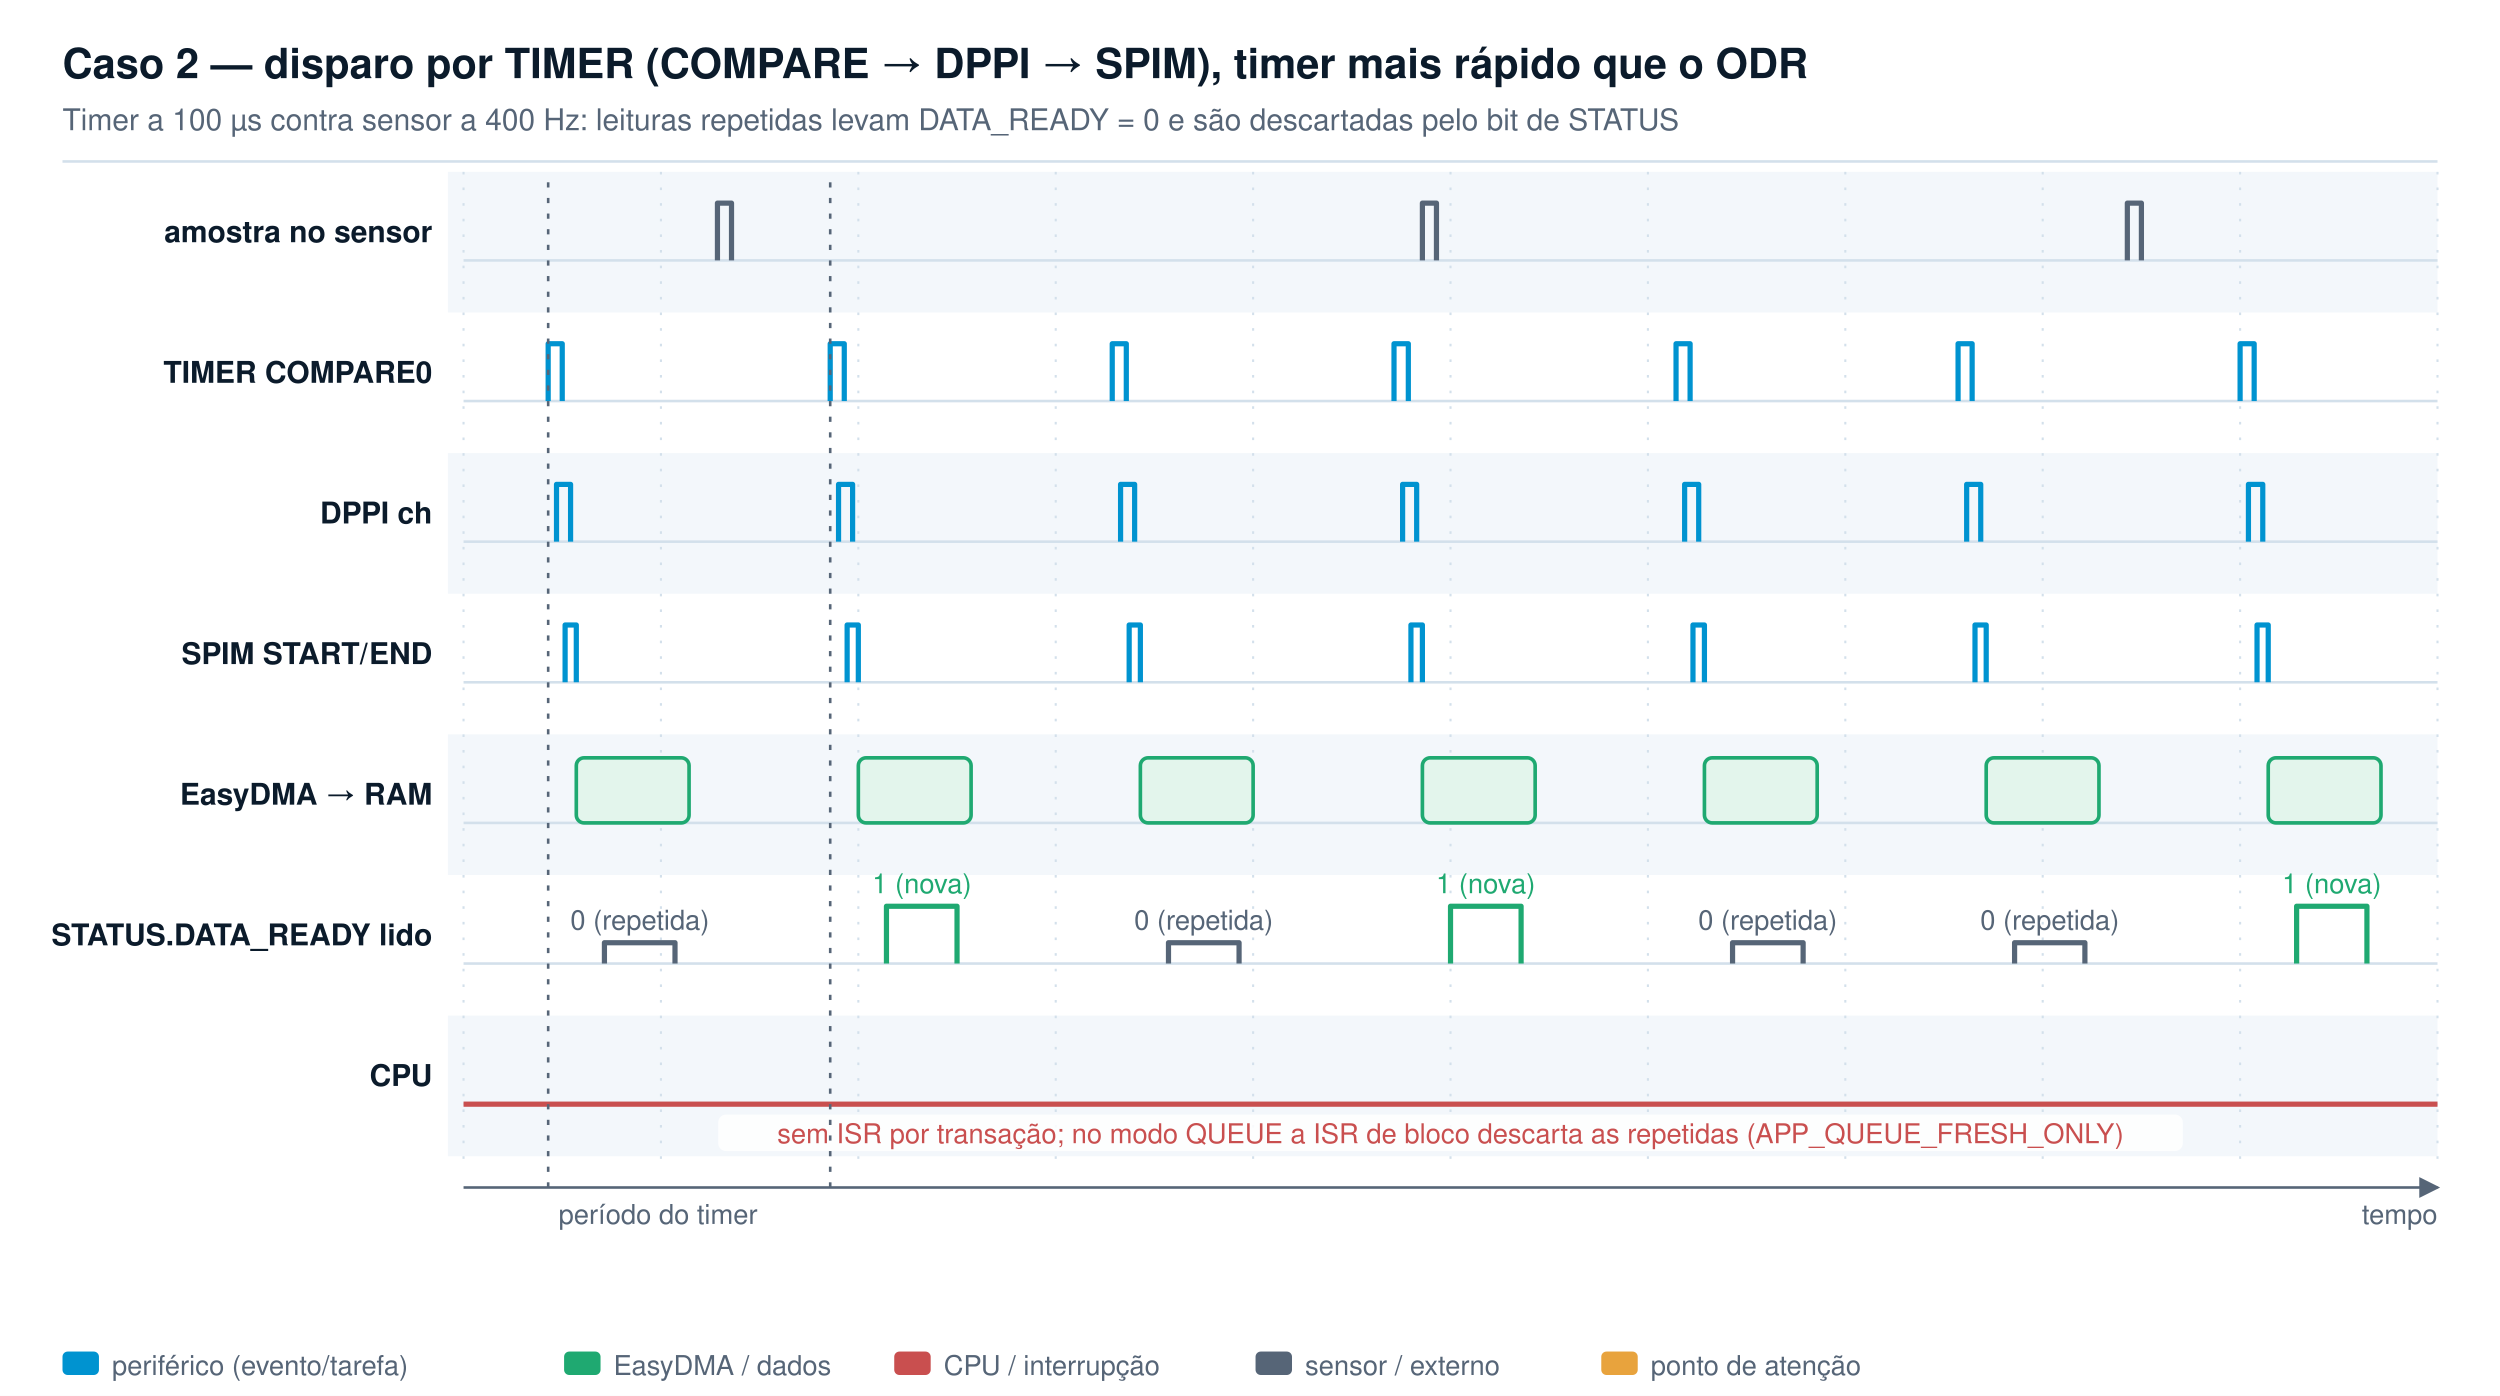
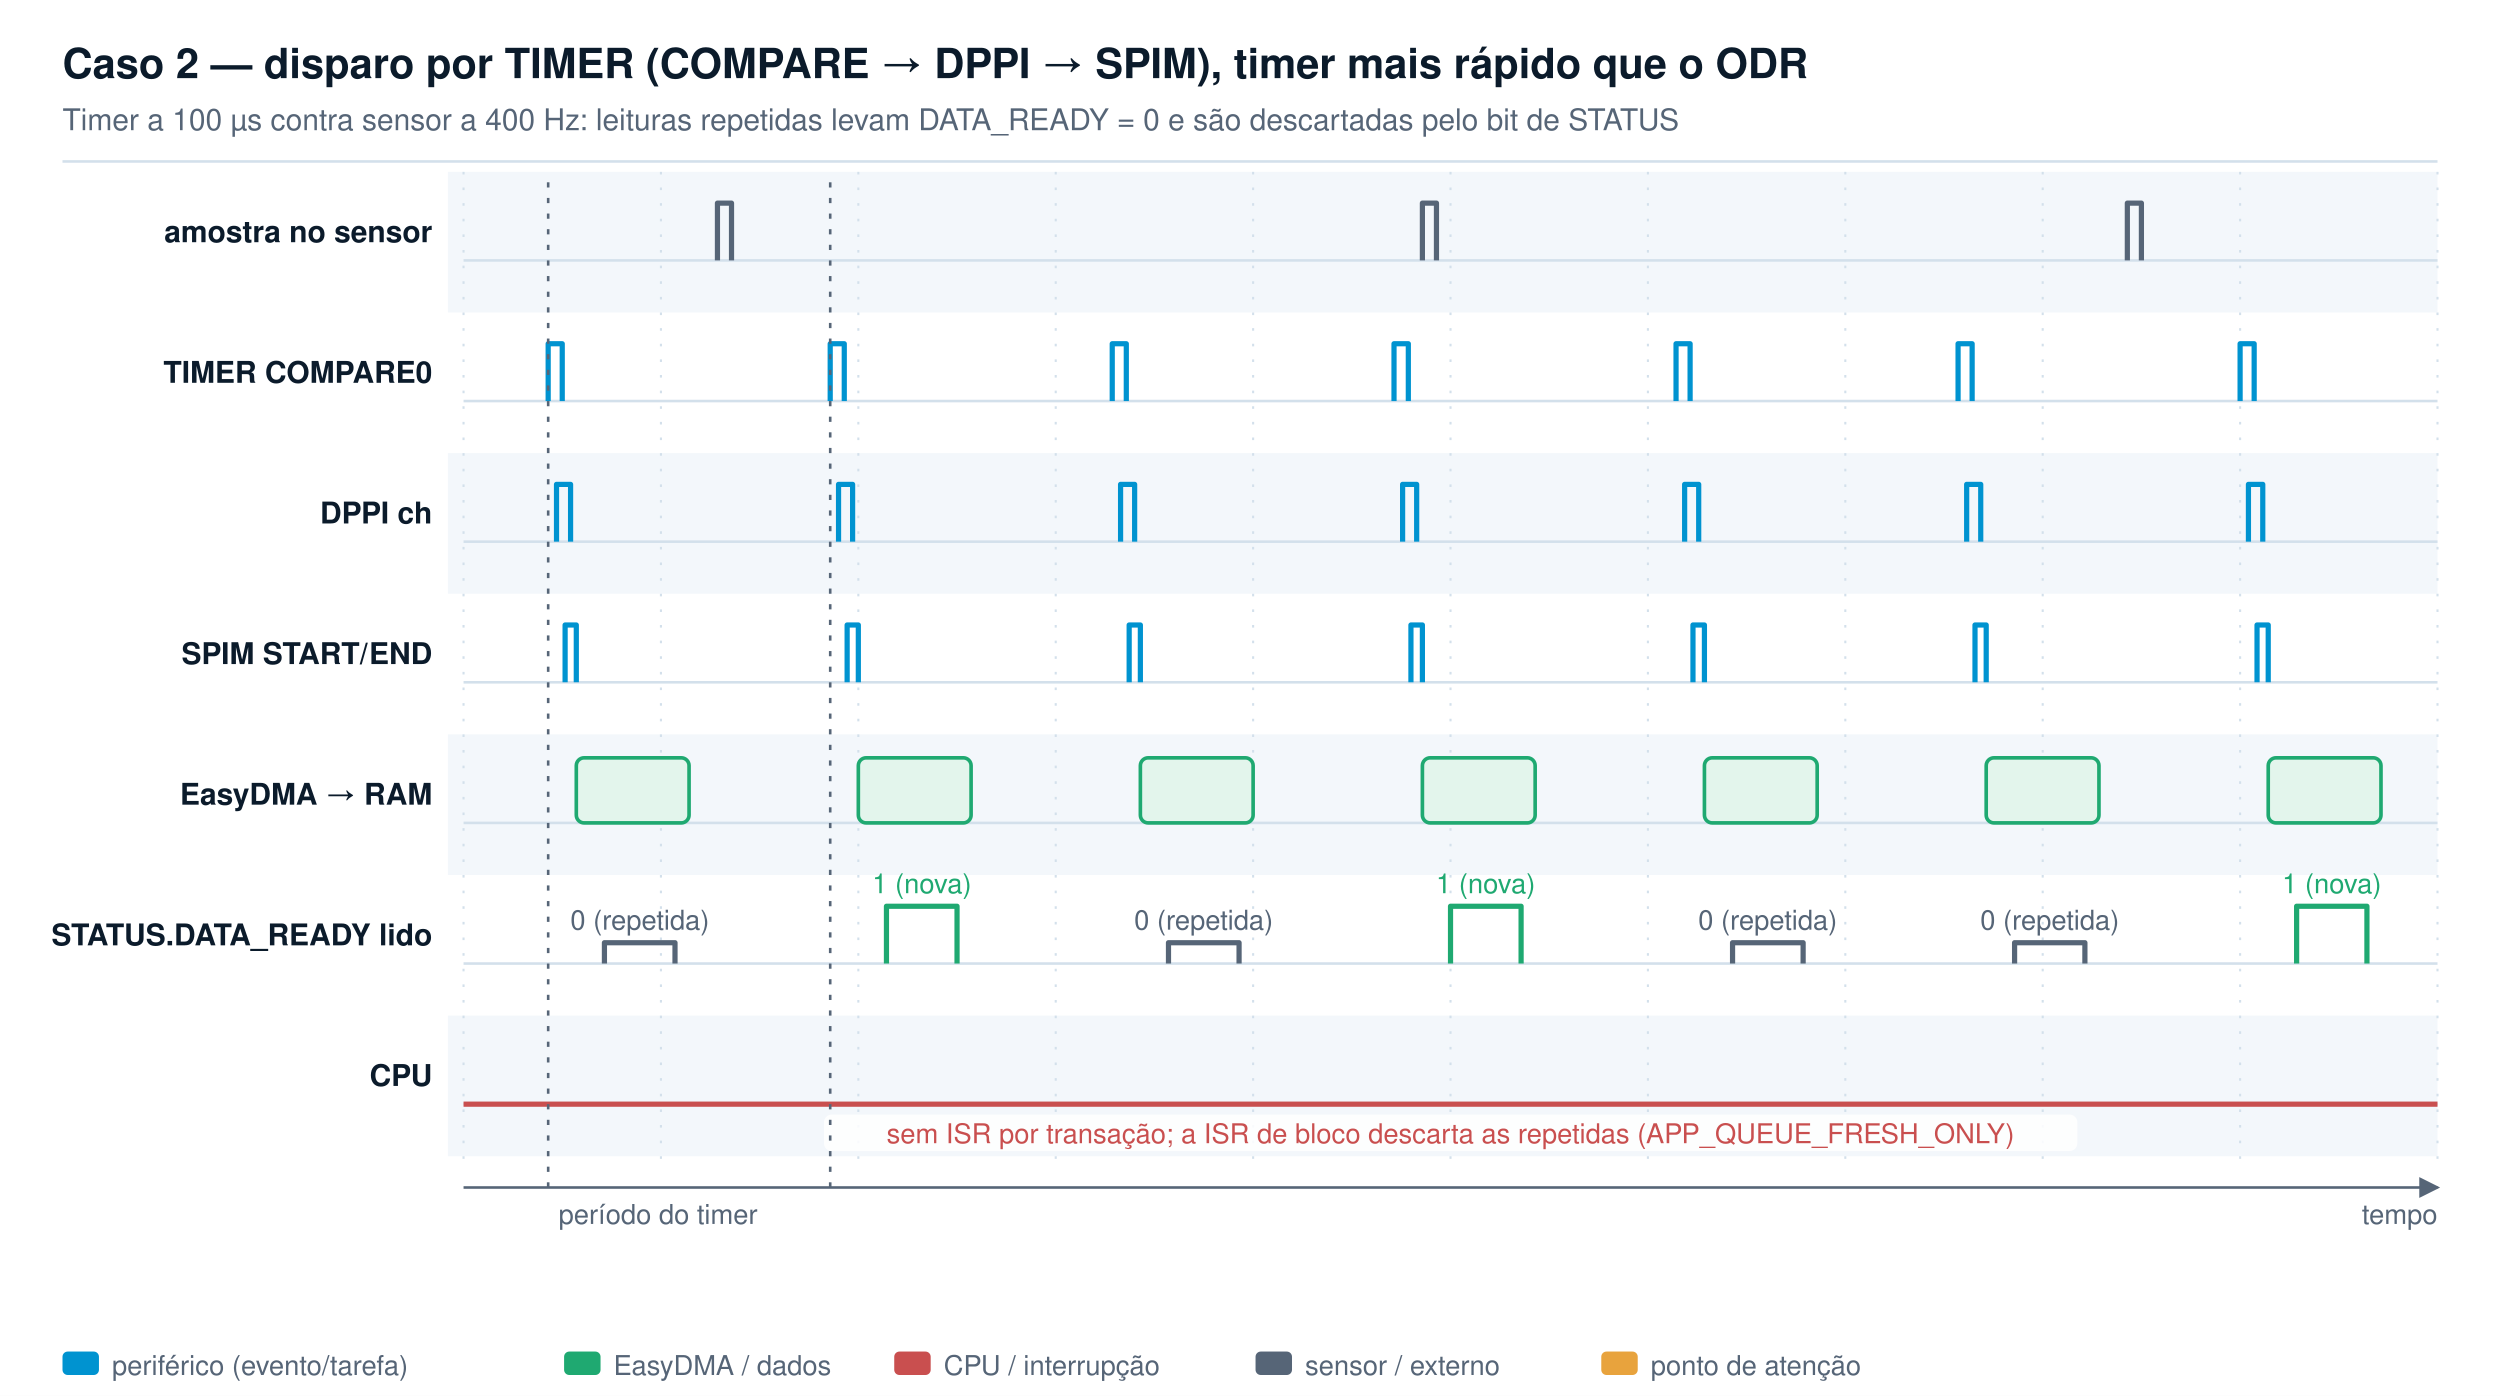
<svg xmlns="http://www.w3.org/2000/svg" width="960" height="536" viewBox="0 0 960 536">
  <defs>
    <marker id="arr" markerWidth="9" markerHeight="9" refX="7" refY="4.5" orient="auto" markerUnits="userSpaceOnUse">
      <path d="M0,0.5 L8,4.5 L0,8.5 z" fill="#566577" />
    </marker>
    <marker id="arr-blue" markerWidth="9" markerHeight="9" refX="7" refY="4.5" orient="auto" markerUnits="userSpaceOnUse">
      <path d="M0,0.5 L8,4.5 L0,8.5 z" fill="#0093D0" />
    </marker>
    <marker id="arr-green" markerWidth="9" markerHeight="9" refX="7" refY="4.5" orient="auto" markerUnits="userSpaceOnUse">
      <path d="M0,0.5 L8,4.5 L0,8.5 z" fill="#1FA971" />
    </marker>
    <marker id="arr-red" markerWidth="9" markerHeight="9" refX="7" refY="4.5" orient="auto" markerUnits="userSpaceOnUse">
      <path d="M0,0.5 L8,4.5 L0,8.5 z" fill="#C94F4F" />
    </marker>
    <filter id="shadow" x="-5%" y="-5%" width="110%" height="120%">
      <feDropShadow dx="0" dy="1.5" stdDeviation="1.5" flood-color="#00224E" flood-opacity="0.12" />
    </filter>
  </defs>
  <rect width="100%" height="100%" fill="white" />
  <text x="24" y="30" fill="#0B1B2B" font-family="Segoe UI, Helvetica Neue, Helvetica, Arial, sans-serif" font-size="16" font-weight="600">Caso 2 — disparo por TIMER (COMPARE → DPPI → SPIM), timer mais rápido que o ODR</text>
  <text x="24" y="50" fill="#566577" font-family="Segoe UI, Helvetica Neue, Helvetica, Arial, sans-serif" font-size="11.5">Timer a 100 µs contra sensor a 400 Hz: leituras repetidas levam DATA_READY = 0 e são descartadas pelo bit de STATUS</text>
  <line x1="24" y1="62" x2="936" y2="62" stroke="#D3E0EB" stroke-width="1" />
  <rect x="172" y="66" width="764" height="54" fill="#F3F7FB" />
  <line x1="178" y1="100" x2="936" y2="100" stroke="#D3E0EB" stroke-width="1" />
  <text x="166" y="93" text-anchor="end" fill="#0B1B2B" font-family="Segoe UI, Helvetica Neue, Helvetica, Arial, sans-serif" font-size="11.5" font-weight="600">amostra no sensor</text>
  <line x1="178" y1="154" x2="936" y2="154" stroke="#D3E0EB" stroke-width="1" />
  <text x="166" y="147" text-anchor="end" fill="#0B1B2B" font-family="Segoe UI, Helvetica Neue, Helvetica, Arial, sans-serif" font-size="11.5" font-weight="600">TIMER COMPARE0</text>
  <rect x="172" y="174" width="764" height="54" fill="#F3F7FB" />
  <line x1="178" y1="208" x2="936" y2="208" stroke="#D3E0EB" stroke-width="1" />
  <text x="166" y="201" text-anchor="end" fill="#0B1B2B" font-family="Segoe UI, Helvetica Neue, Helvetica, Arial, sans-serif" font-size="11.5" font-weight="600">DPPI ch</text>
  <line x1="178" y1="262" x2="936" y2="262" stroke="#D3E0EB" stroke-width="1" />
  <text x="166" y="255" text-anchor="end" fill="#0B1B2B" font-family="Segoe UI, Helvetica Neue, Helvetica, Arial, sans-serif" font-size="11.5" font-weight="600">SPIM START/END</text>
  <rect x="172" y="282" width="764" height="54" fill="#F3F7FB" />
  <line x1="178" y1="316" x2="936" y2="316" stroke="#D3E0EB" stroke-width="1" />
  <text x="166" y="309" text-anchor="end" fill="#0B1B2B" font-family="Segoe UI, Helvetica Neue, Helvetica, Arial, sans-serif" font-size="11.5" font-weight="600">EasyDMA → RAM</text>
  <line x1="178" y1="370" x2="936" y2="370" stroke="#D3E0EB" stroke-width="1" />
  <text x="166" y="363" text-anchor="end" fill="#0B1B2B" font-family="Segoe UI, Helvetica Neue, Helvetica, Arial, sans-serif" font-size="11.5" font-weight="600">STATUS.DATA_READY lido</text>
  <rect x="172" y="390" width="764" height="54" fill="#F3F7FB" />
  <line x1="178" y1="424" x2="936" y2="424" stroke="#D3E0EB" stroke-width="1" />
  <text x="166" y="417" text-anchor="end" fill="#0B1B2B" font-family="Segoe UI, Helvetica Neue, Helvetica, Arial, sans-serif" font-size="11.5" font-weight="600">CPU</text>
  <line x1="178.0" y1="66" x2="178.0" y2="448" stroke="#D3E0EB" stroke-width="0.8" stroke-dasharray="1 5" />
  <line x1="253.8" y1="66" x2="253.8" y2="448" stroke="#D3E0EB" stroke-width="0.8" stroke-dasharray="1 5" />
  <line x1="329.6" y1="66" x2="329.6" y2="448" stroke="#D3E0EB" stroke-width="0.8" stroke-dasharray="1 5" />
  <line x1="405.4" y1="66" x2="405.4" y2="448" stroke="#D3E0EB" stroke-width="0.8" stroke-dasharray="1 5" />
  <line x1="481.2" y1="66" x2="481.2" y2="448" stroke="#D3E0EB" stroke-width="0.8" stroke-dasharray="1 5" />
  <line x1="557.0" y1="66" x2="557.0" y2="448" stroke="#D3E0EB" stroke-width="0.8" stroke-dasharray="1 5" />
  <line x1="632.8" y1="66" x2="632.8" y2="448" stroke="#D3E0EB" stroke-width="0.8" stroke-dasharray="1 5" />
  <line x1="708.6" y1="66" x2="708.6" y2="448" stroke="#D3E0EB" stroke-width="0.8" stroke-dasharray="1 5" />
  <line x1="784.4" y1="66" x2="784.4" y2="448" stroke="#D3E0EB" stroke-width="0.8" stroke-dasharray="1 5" />
  <line x1="860.2" y1="66" x2="860.2" y2="448" stroke="#D3E0EB" stroke-width="0.8" stroke-dasharray="1 5" />
  <line x1="936.0" y1="66" x2="936.0" y2="448" stroke="#D3E0EB" stroke-width="0.8" stroke-dasharray="1 5" />
  <path d="M210.5,154.0 V132.0 H215.9 V154.0" fill="none" stroke="#0093D0" stroke-width="2" stroke-linejoin="round" />
  <path d="M213.7,208.0 V186.0 H219.1 V208.0" fill="none" stroke="#0093D0" stroke-width="2" stroke-linejoin="round" />
  <path d="M217.0,262.0 V240.0 H221.3 V262.0" fill="none" stroke="#0093D0" stroke-width="2" stroke-linejoin="round" />
  <rect x="221.3" y="291.0" width="43.3" height="25" rx="3" fill="#E3F5EC" stroke="#1FA971" stroke-width="1.4" />
  <path d="M318.8,154.0 V132.0 H324.2 V154.0" fill="none" stroke="#0093D0" stroke-width="2" stroke-linejoin="round" />
  <path d="M322.0,208.0 V186.0 H327.4 V208.0" fill="none" stroke="#0093D0" stroke-width="2" stroke-linejoin="round" />
  <path d="M325.3,262.0 V240.0 H329.6 V262.0" fill="none" stroke="#0093D0" stroke-width="2" stroke-linejoin="round" />
  <rect x="329.6" y="291.0" width="43.3" height="25" rx="3" fill="#E3F5EC" stroke="#1FA971" stroke-width="1.4" />
  <path d="M427.1,154.0 V132.0 H432.5 V154.0" fill="none" stroke="#0093D0" stroke-width="2" stroke-linejoin="round" />
  <path d="M430.3,208.0 V186.0 H435.7 V208.0" fill="none" stroke="#0093D0" stroke-width="2" stroke-linejoin="round" />
  <path d="M433.6,262.0 V240.0 H437.9 V262.0" fill="none" stroke="#0093D0" stroke-width="2" stroke-linejoin="round" />
  <rect x="437.9" y="291.0" width="43.3" height="25" rx="3" fill="#E3F5EC" stroke="#1FA971" stroke-width="1.4" />
  <path d="M535.3,154.0 V132.0 H540.8 V154.0" fill="none" stroke="#0093D0" stroke-width="2" stroke-linejoin="round" />
  <path d="M538.6,208.0 V186.0 H544.0 V208.0" fill="none" stroke="#0093D0" stroke-width="2" stroke-linejoin="round" />
  <path d="M541.8,262.0 V240.0 H546.2 V262.0" fill="none" stroke="#0093D0" stroke-width="2" stroke-linejoin="round" />
  <rect x="546.2" y="291.0" width="43.3" height="25" rx="3" fill="#E3F5EC" stroke="#1FA971" stroke-width="1.4" />
  <path d="M643.6,154.0 V132.0 H649.0 V154.0" fill="none" stroke="#0093D0" stroke-width="2" stroke-linejoin="round" />
  <path d="M646.9,208.0 V186.0 H652.3 V208.0" fill="none" stroke="#0093D0" stroke-width="2" stroke-linejoin="round" />
  <path d="M650.1,262.0 V240.0 H654.5 V262.0" fill="none" stroke="#0093D0" stroke-width="2" stroke-linejoin="round" />
  <rect x="654.5" y="291.0" width="43.3" height="25" rx="3" fill="#E3F5EC" stroke="#1FA971" stroke-width="1.4" />
  <path d="M751.9,154.0 V132.0 H757.3 V154.0" fill="none" stroke="#0093D0" stroke-width="2" stroke-linejoin="round" />
  <path d="M755.2,208.0 V186.0 H760.6 V208.0" fill="none" stroke="#0093D0" stroke-width="2" stroke-linejoin="round" />
  <path d="M758.4,262.0 V240.0 H762.7 V262.0" fill="none" stroke="#0093D0" stroke-width="2" stroke-linejoin="round" />
  <rect x="762.7" y="291.0" width="43.3" height="25" rx="3" fill="#E3F5EC" stroke="#1FA971" stroke-width="1.4" />
  <path d="M860.2,154.0 V132.0 H865.6 V154.0" fill="none" stroke="#0093D0" stroke-width="2" stroke-linejoin="round" />
  <path d="M863.4,208.0 V186.0 H868.9 V208.0" fill="none" stroke="#0093D0" stroke-width="2" stroke-linejoin="round" />
  <path d="M866.7,262.0 V240.0 H871.0 V262.0" fill="none" stroke="#0093D0" stroke-width="2" stroke-linejoin="round" />
  <rect x="871.0" y="291.0" width="43.3" height="25" rx="3" fill="#E3F5EC" stroke="#1FA971" stroke-width="1.4" />
  <path d="M275.5,100.0 V78.0 H280.9 V100.0" fill="none" stroke="#566577" stroke-width="2" stroke-linejoin="round" />
  <path d="M546.2,100.0 V78.0 H551.6 V100.0" fill="none" stroke="#566577" stroke-width="2" stroke-linejoin="round" />
  <path d="M816.9,100.0 V78.0 H822.3 V100.0" fill="none" stroke="#566577" stroke-width="2" stroke-linejoin="round" />
  <path d="M232.1,370.0 V362.0 H259.2 V370.0" fill="none" stroke="#566577" stroke-width="2" stroke-linejoin="round" />
  <text x="245.7" y="357.0" fill="#566577" text-anchor="middle" font-family="Segoe UI, Helvetica Neue, Helvetica, Arial, sans-serif" font-size="10.5">0 (repetida)</text>
  <path d="M340.4,370.0 V348.0 H367.5 V370.0" fill="none" stroke="#1FA971" stroke-width="2" stroke-linejoin="round" />
  <text x="354.0" y="343.0" fill="#1FA971" text-anchor="middle" font-family="Segoe UI, Helvetica Neue, Helvetica, Arial, sans-serif" font-size="10.5">1 (nova)</text>
  <path d="M448.7,370.0 V362.0 H475.8 V370.0" fill="none" stroke="#566577" stroke-width="2" stroke-linejoin="round" />
  <text x="462.2" y="357.0" fill="#566577" text-anchor="middle" font-family="Segoe UI, Helvetica Neue, Helvetica, Arial, sans-serif" font-size="10.5">0 (repetida)</text>
  <path d="M557.0,370.0 V348.0 H584.1 V370.0" fill="none" stroke="#1FA971" stroke-width="2" stroke-linejoin="round" />
  <text x="570.5" y="343.0" fill="#1FA971" text-anchor="middle" font-family="Segoe UI, Helvetica Neue, Helvetica, Arial, sans-serif" font-size="10.5">1 (nova)</text>
  <path d="M665.3,370.0 V362.0 H692.4 V370.0" fill="none" stroke="#566577" stroke-width="2" stroke-linejoin="round" />
  <text x="678.8" y="357.0" fill="#566577" text-anchor="middle" font-family="Segoe UI, Helvetica Neue, Helvetica, Arial, sans-serif" font-size="10.5">0 (repetida)</text>
  <path d="M773.6,370.0 V362.0 H800.6 V370.0" fill="none" stroke="#566577" stroke-width="2" stroke-linejoin="round" />
  <text x="787.1" y="357.0" fill="#566577" text-anchor="middle" font-family="Segoe UI, Helvetica Neue, Helvetica, Arial, sans-serif" font-size="10.5">0 (repetida)</text>
  <path d="M881.9,370.0 V348.0 H908.9 V370.0" fill="none" stroke="#1FA971" stroke-width="2" stroke-linejoin="round" />
  <text x="895.4" y="343.0" fill="#1FA971" text-anchor="middle" font-family="Segoe UI, Helvetica Neue, Helvetica, Arial, sans-serif" font-size="10.5">1 (nova)</text>
  <line x1="178.0" y1="424.0" x2="936.0" y2="424.0" stroke="#C94F4F" stroke-width="2" />
-   <rect x="275.8" y="428" width="562.4" height="14" rx="3" fill="white" opacity="0.85" />
-   <text x="557.0" y="439.0" fill="#C94F4F" text-anchor="middle" font-family="Segoe UI, Helvetica Neue, Helvetica, Arial, sans-serif" font-size="10.5">sem ISR por transação; no modo QUEUE a ISR de bloco descarta as repetidas (APP_QUEUE_FRESH_ONLY)</text>
+   <rect x="316.4" y="428" width="481.3" height="14" rx="3" fill="white" opacity="0.85" />
+   <text x="557.0" y="439.0" fill="#C94F4F" text-anchor="middle" font-family="Segoe UI, Helvetica Neue, Helvetica, Arial, sans-serif" font-size="10.5">sem ISR por transação; a ISR de bloco descarta as repetidas (APP_QUEUE_FRESH_ONLY)</text>
  <line x1="210.5" y1="70" x2="210.5" y2="456" stroke="#566577" stroke-width="1" stroke-dasharray="2 4" />
  <text x="214.5" y="470.0" fill="#566577" text-anchor="start" font-family="Segoe UI, Helvetica Neue, Helvetica, Arial, sans-serif" font-size="10.5">período do timer</text>
  <line x1="318.8" y1="70" x2="318.8" y2="456" stroke="#566577" stroke-width="1" stroke-dasharray="2 4" />
  <line x1="178" y1="456" x2="936" y2="456" stroke="#566577" stroke-width="1" marker-end="url(#arr)" />
  <text x="936" y="470" text-anchor="end" fill="#566577" font-family="Segoe UI, Helvetica Neue, Helvetica, Arial, sans-serif" font-size="10.5">tempo</text>
  <rect x="24" y="519" width="14" height="9" rx="2" fill="#0093D0" />
  <text x="43" y="528" fill="#566577" font-family="Segoe UI, Helvetica Neue, Helvetica, Arial, sans-serif" font-size="10.5">periférico (evento/tarefa)</text>
  <rect x="216.61" y="519" width="14" height="9" rx="2" fill="#1FA971" />
  <text x="235.61" y="528" fill="#566577" font-family="Segoe UI, Helvetica Neue, Helvetica, Arial, sans-serif" font-size="10.5">EasyDMA / dados</text>
  <rect x="343.385" y="519" width="14" height="9" rx="2" fill="#C94F4F" />
  <text x="362.385" y="528" fill="#566577" font-family="Segoe UI, Helvetica Neue, Helvetica, Arial, sans-serif" font-size="10.5">CPU / interrupção</text>
  <rect x="482.13" y="519" width="14" height="9" rx="2" fill="#566577" />
  <text x="501.13" y="528" fill="#566577" font-family="Segoe UI, Helvetica Neue, Helvetica, Arial, sans-serif" font-size="10.5">sensor / externo</text>
  <rect x="614.89" y="519" width="14" height="9" rx="2" fill="#E8A33D" />
  <text x="633.89" y="528" fill="#566577" font-family="Segoe UI, Helvetica Neue, Helvetica, Arial, sans-serif" font-size="10.5">ponto de atenção</text>
</svg>
